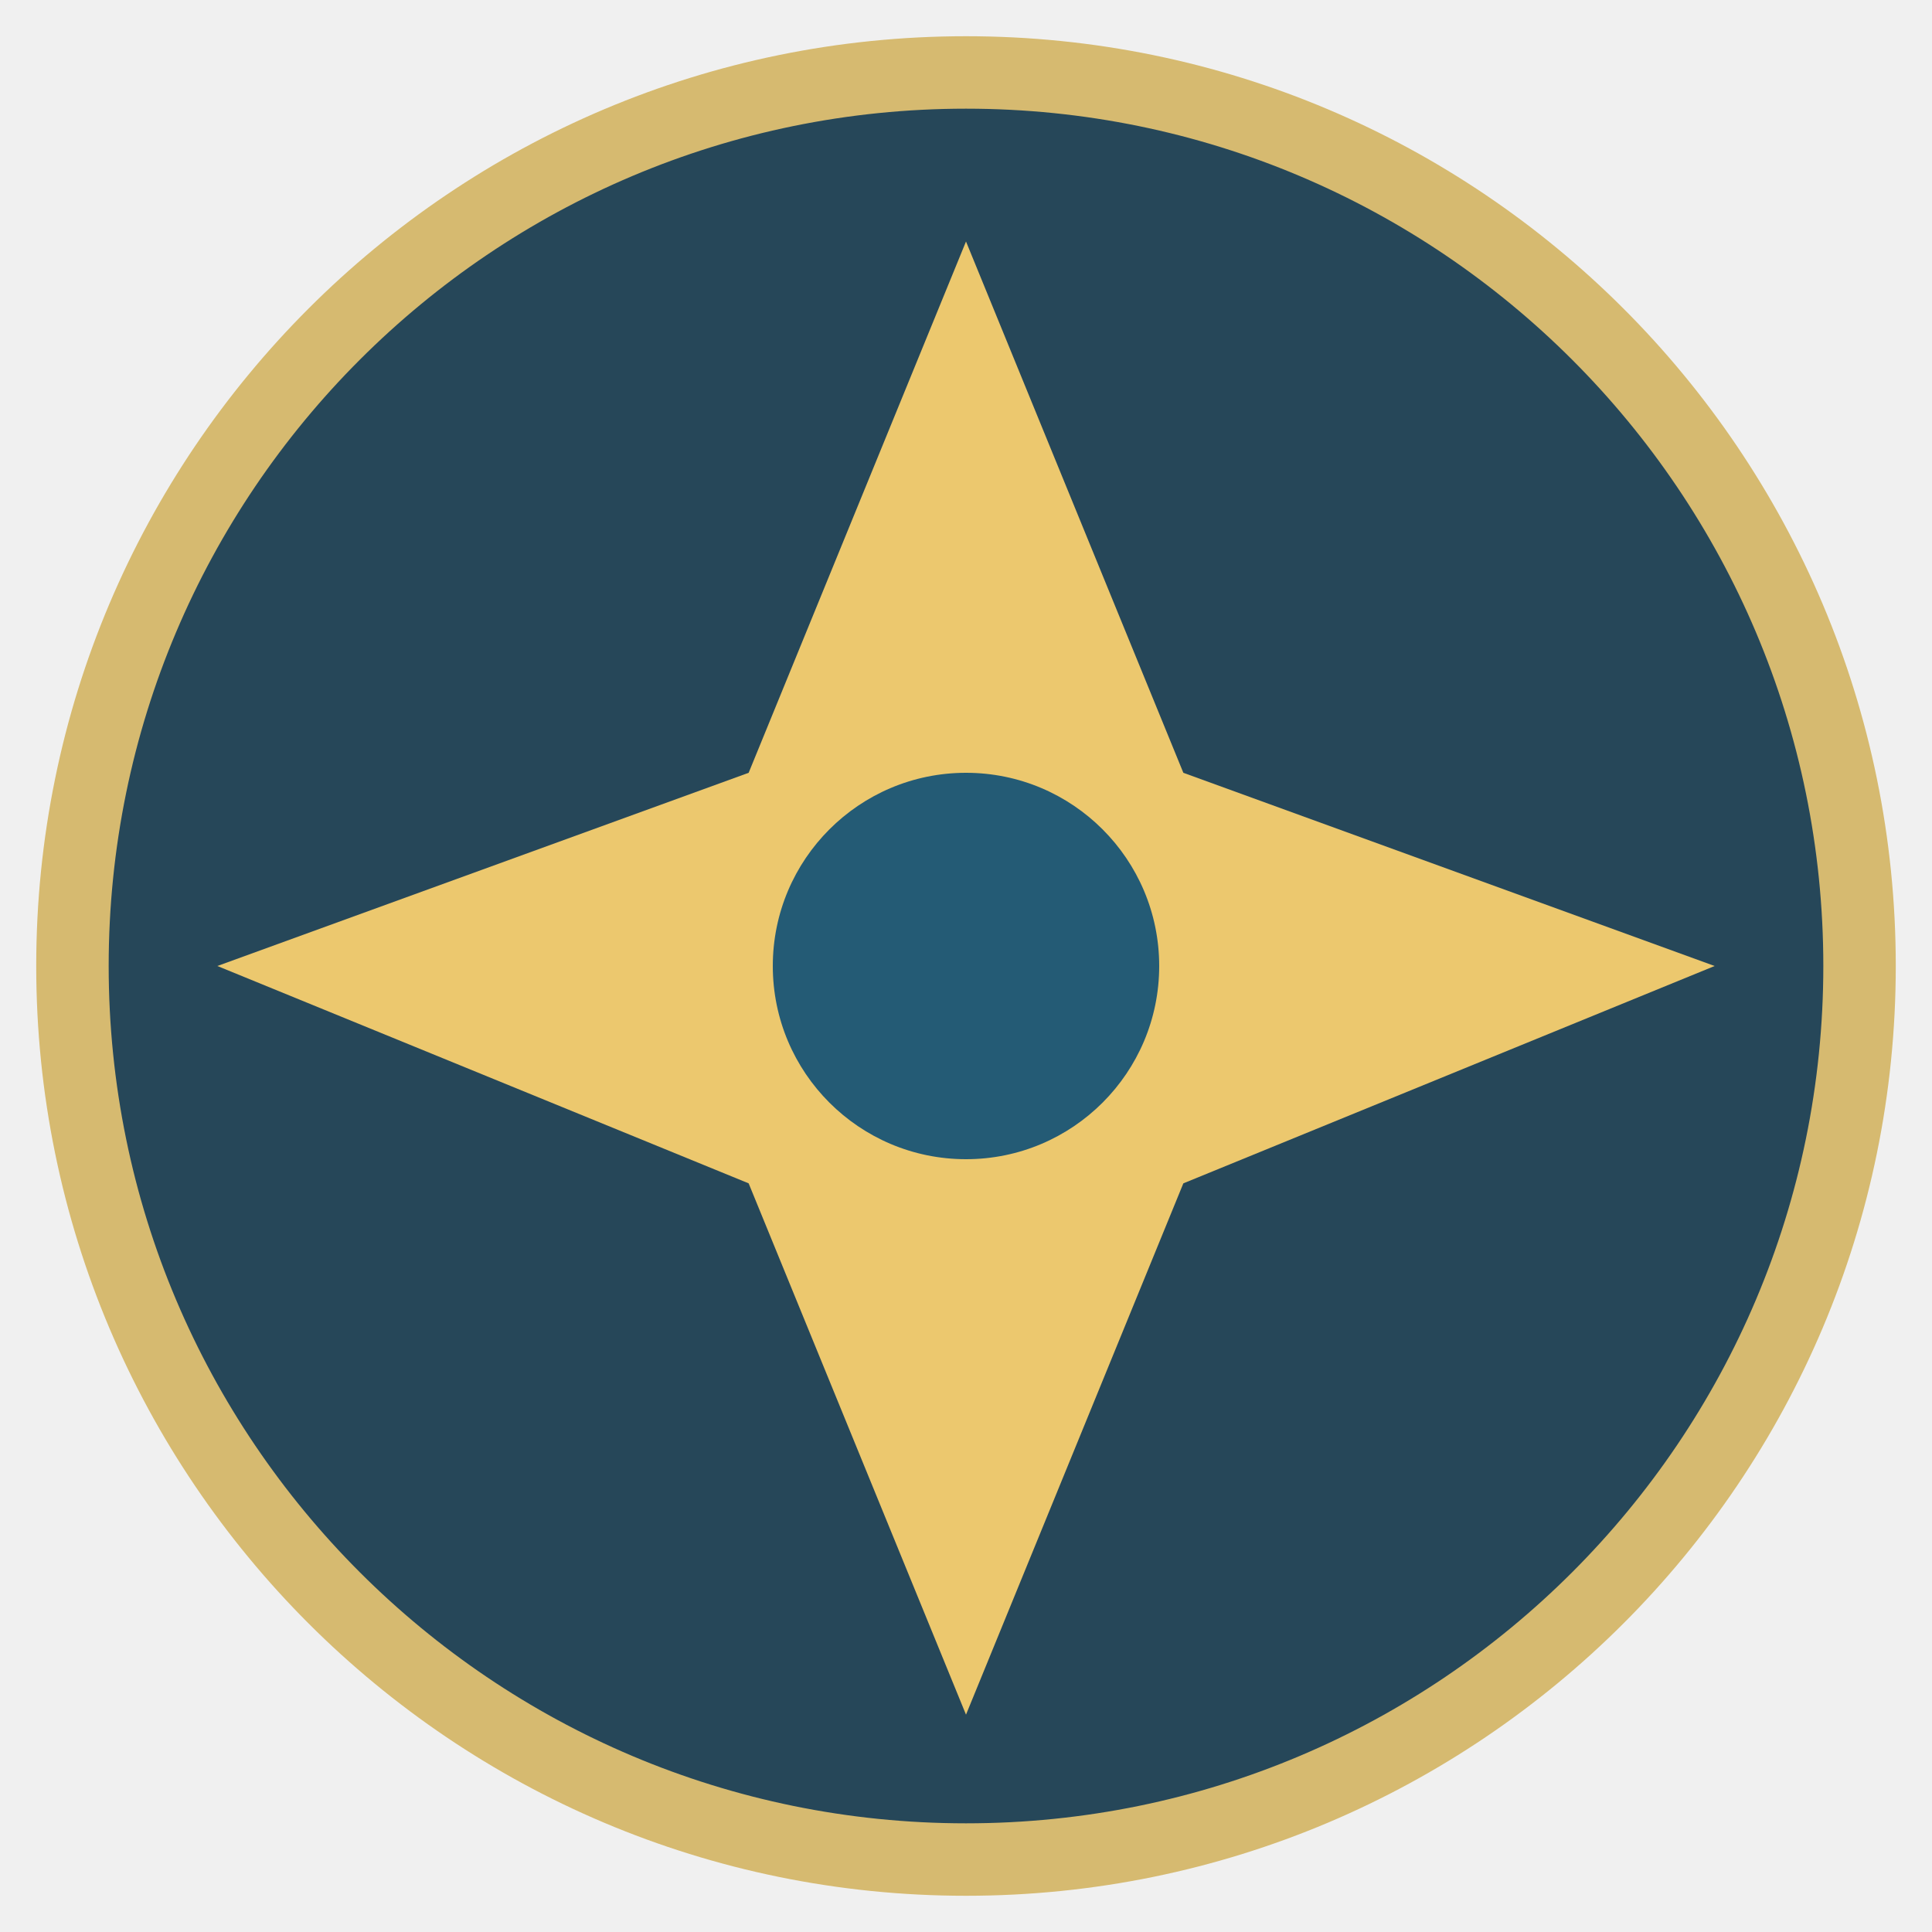
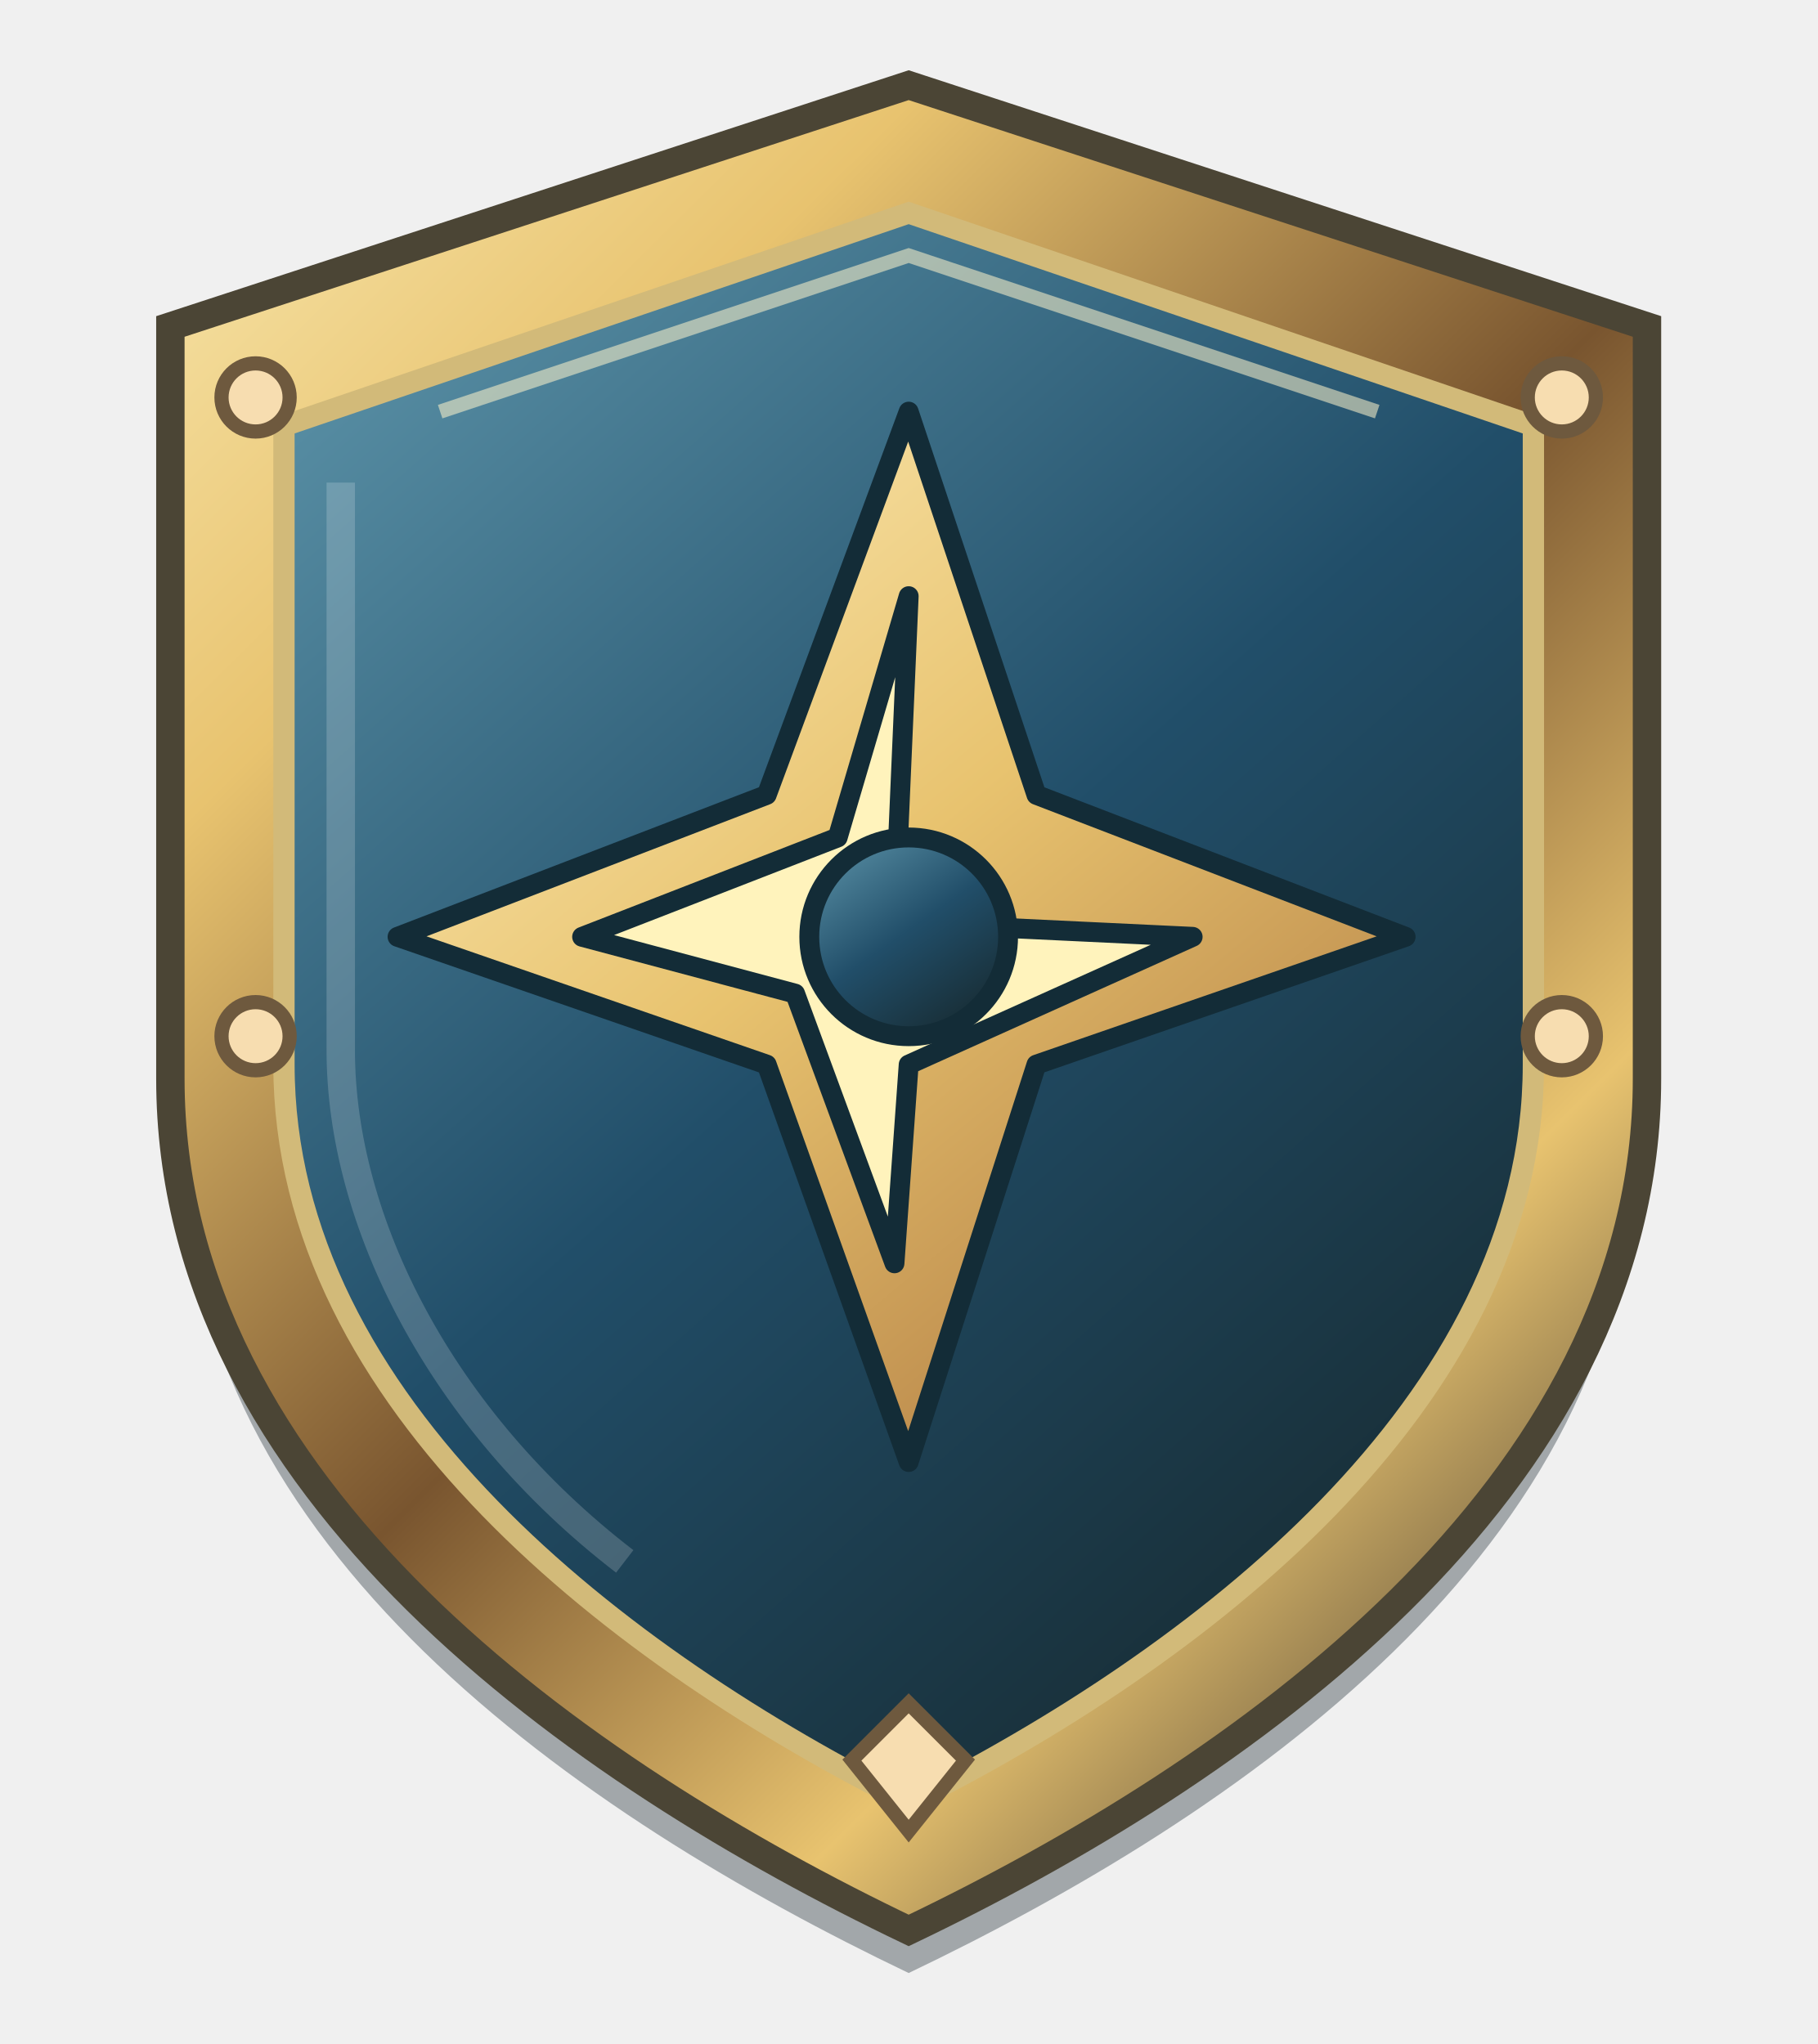
- <svg xmlns="http://www.w3.org/2000/svg" viewBox="0 0 80 80">
+ <svg xmlns="http://www.w3.org/2000/svg" viewBox="0 0 128 144" role="img" aria-labelledby="title desc">
  <defs>
-     <linearGradient id="plate" x2=".6" y2="1">
-       <stop stop-color="#46a1ac" />
-       <stop offset="1" stop-color="#164251" />
+     <linearGradient id="rim" x2=".8" y2="1">
+       <stop stop-color="#f9e8af" />
+       <stop offset=".25" stop-color="#e8c36f" />
+       <stop offset=".55" stop-color="#79552f" />
+       <stop offset=".8" stop-color="#e8c36f" />
+       <stop offset="1" stop-color="#554837" />
    </linearGradient>
-     <linearGradient id="gold" x2=".6" y2="1">
-       <stop stop-color="#fff09c" />
-       <stop offset="1" stop-color="#e4a42c" />
+     <linearGradient id="field" x2=".7" y2="1">
+       <stop stop-color="#6098ad" />
+       <stop offset=".55" stop-color="#214e69" />
+       <stop offset="1" stop-color="#182d35" />
+     </linearGradient>
+     <linearGradient id="metal" x2=".8" y2="1">
+       <stop stop-color="#fff0bf" />
+       <stop offset=".5" stop-color="#e8c36f" />
+       <stop offset="1" stop-color="#af7a42" />
    </linearGradient>
  </defs>
-   <circle cx="40" cy="40" r="37" fill="#264759" stroke="#d6ba70" stroke-width="3" />
-   <path d="m40 10 9 22 22 8-22 9-9 22-9-22-22-9 22-8Z" fill="#ecc86e" />
-   <circle cx="40" cy="40" r="8" fill="#245b75" />
+   <path d="M64 8 115 25v52c0 28-28 47-51 58C41 124 13 105 13 77V25Z" fill="#101f29" opacity=".35" transform="translate(0 4)" />
+   <path d="M64 6 116 23v53c0 29-29 49-52 60C41 125 12 105 12 76V23Z" fill="url(#rim)" stroke="#4b4535" stroke-width="2" />
+   <path d="M64 15 108 30v45c0 24-24 42-44 52-20-10-44-28-44-52V30Z" fill="url(#field)" stroke="#d2ba79" stroke-width="1.5" />
+   <path d="M24 34v40c0 12 7 26 20 36" fill="none" stroke="#ffffff" opacity=".18" stroke-width="2" />
+   <path d="m31 29 33-11 33 11" fill="none" stroke="#fff4ca" opacity=".55" />
+   <g fill="url(#metal)" stroke="#132c37" stroke-width="1.4" stroke-linejoin="round">
+     <path d="m64 29 9 27 26 10-26 9-9 28-10-28-26-9 26-10Z" />
+     <path d="m64 42-1 23 21 1-20 9-1 14-7-19-15-4 18-7Z" fill="#fff3bc" />
+     <circle cx="64" cy="66" r="7" fill="url(#field)" />
+   </g>
+   <g fill="#f7ddb0" stroke="#6e593e" stroke-width="1">
+     <circle cx="18" cy="28" r="2.4" />
+     <circle cx="110" cy="28" r="2.4" />
+     <circle cx="18" cy="73" r="2.4" />
+     <circle cx="110" cy="73" r="2.4" />
+     <path d="m64 120 4 4-4 5-4-5Z" />
+   </g>
</svg>
